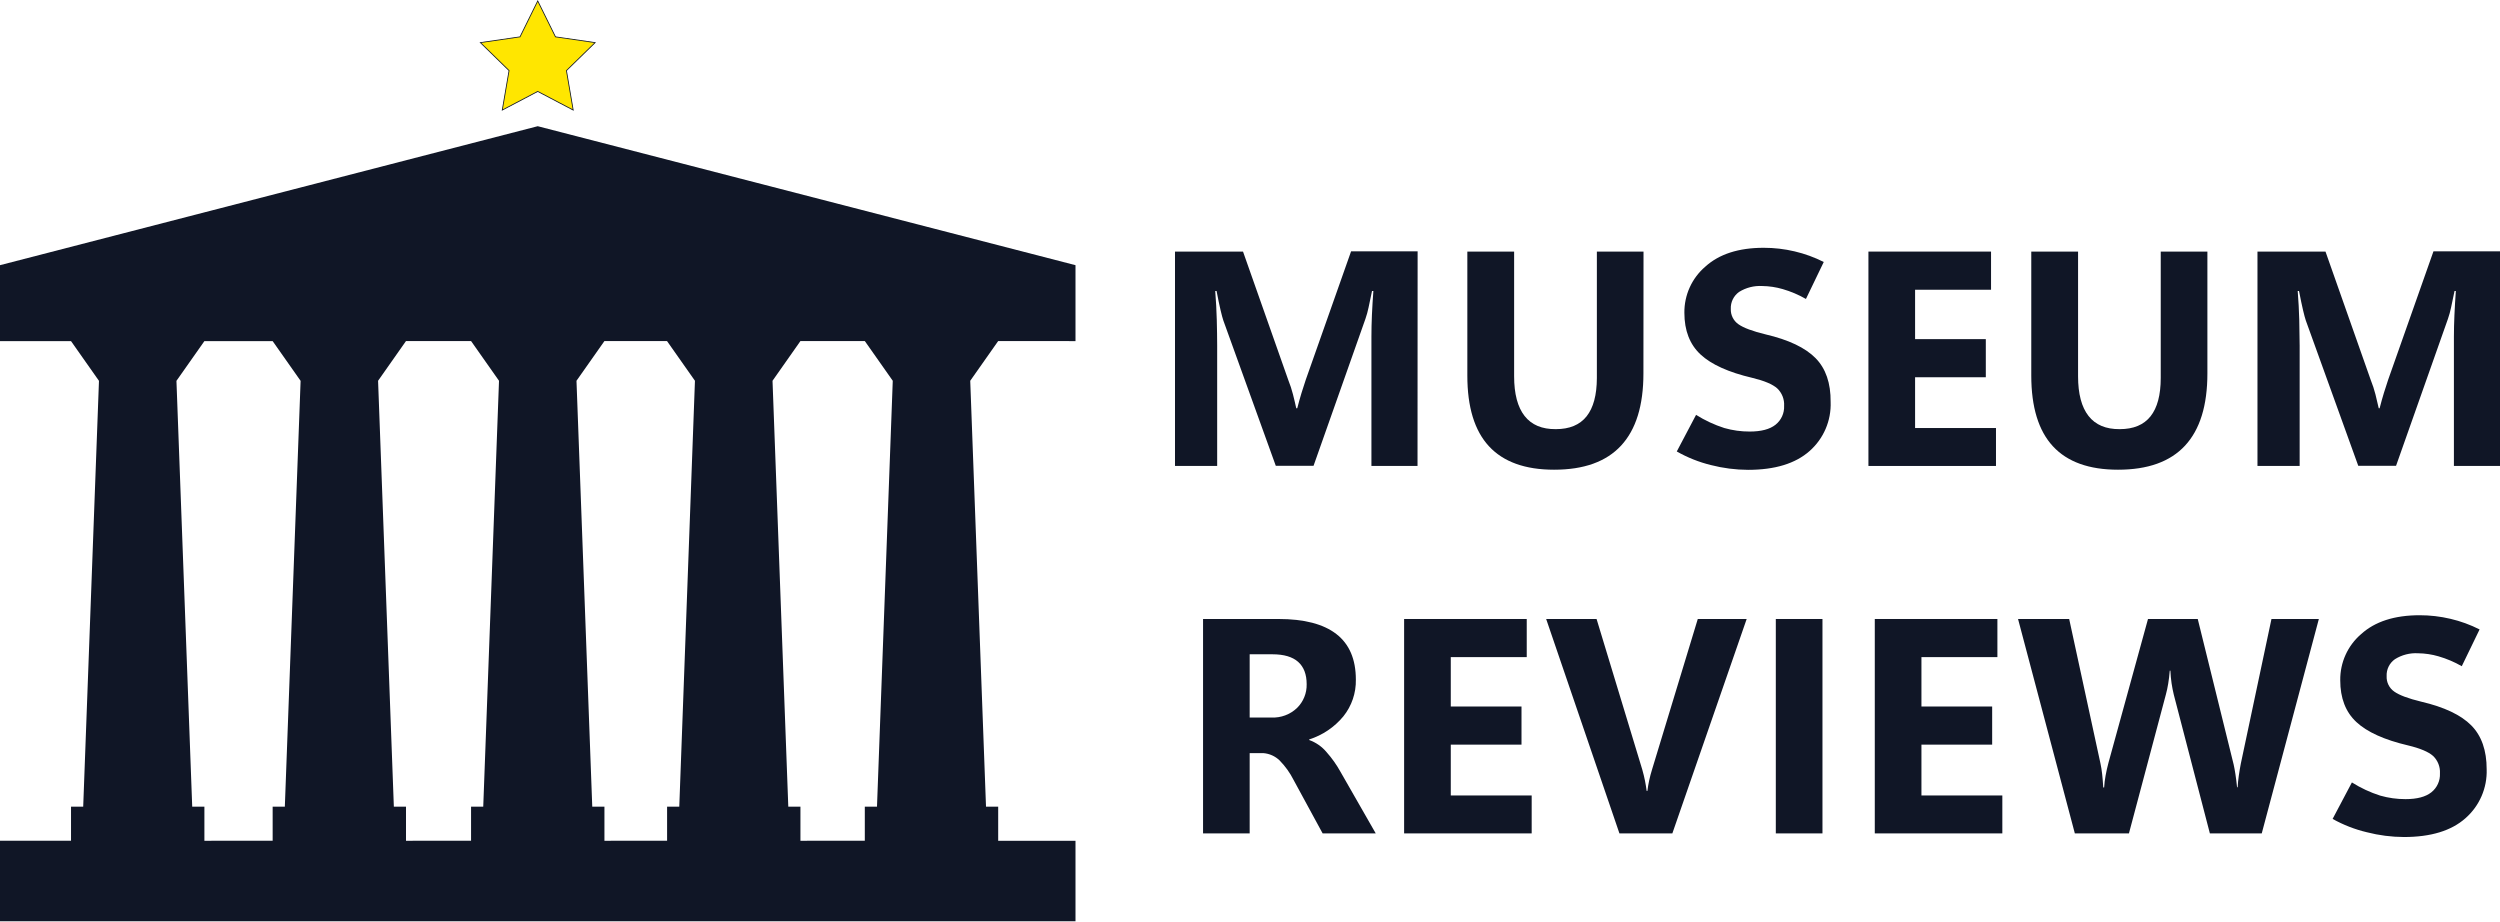
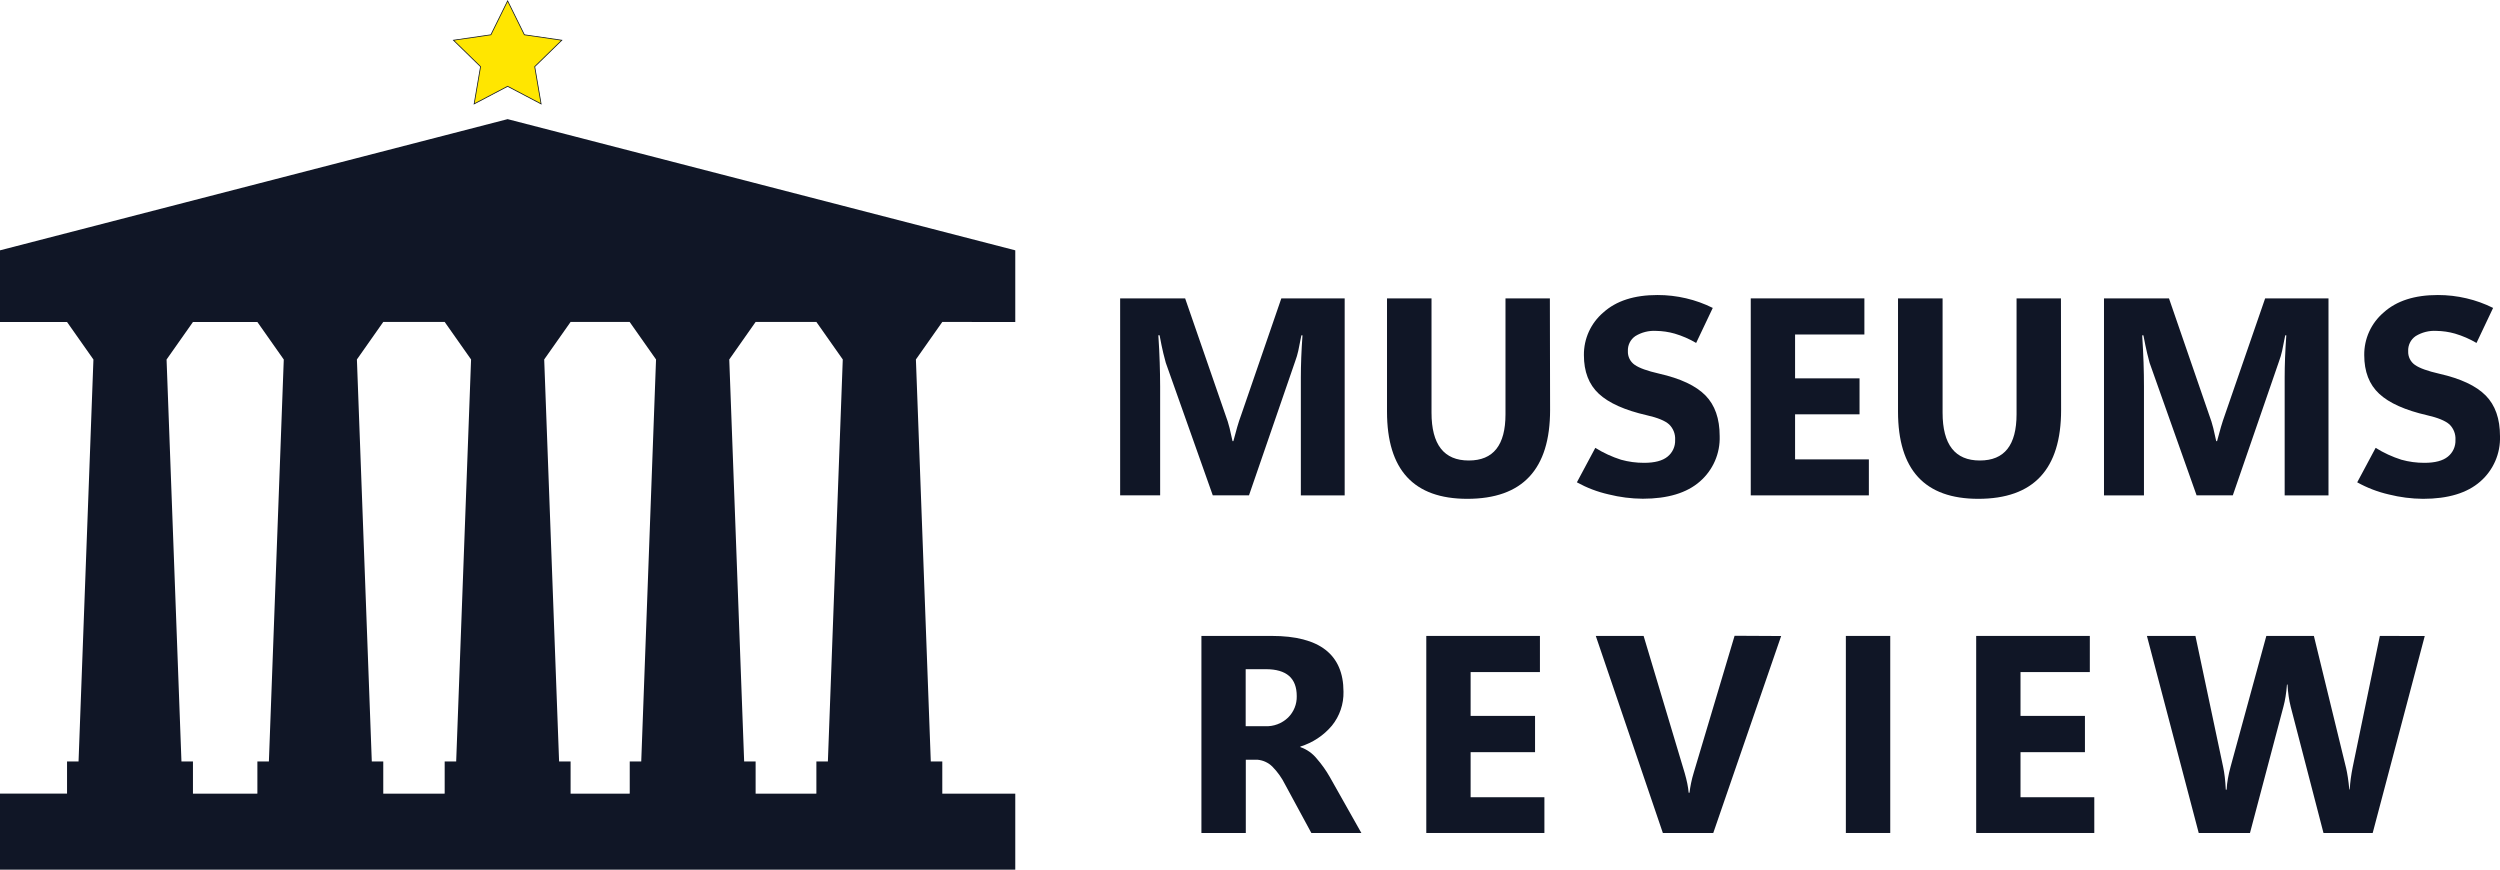
- <svg xmlns="http://www.w3.org/2000/svg" viewBox="0 0 759.3 279.83">
+ <svg xmlns="http://www.w3.org/2000/svg" viewBox="0 0 804.34 279.83">
  <defs>
    <style>.cls-1{fill:#101626;}.cls-2{fill:#ffe600;stroke:#101626;stroke-miterlimit:10;stroke-width:0.25px;}</style>
  </defs>
  <g id="Layer_2" data-name="Layer 2">
    <g id="Layer_1-2" data-name="Layer 1">
      <path class="cls-1" d="M326.65,103.6V80.54L163.32,38.33,0,80.54V103.6H21.57l8.49,12.07L25.27,245h-3.7v10.34H0v24.47H326.65V255.36H303.17V245h-3.7l-4.79-129.35,8.49-12.07ZM62.08,255.36V245h-3.7L53.59,115.67l8.49-12.07H82.81l8.49,12.07L86.51,245h-3.7v10.34Zm61.23,0V245h-3.69l-4.79-129.35,8.48-12.07h19.76l8.49,12.07L146.77,245h-3.7v10.34Zm60.27,0V245h-3.7l-4.79-129.35,8.49-12.07h19l8.49,12.07L206.31,245h-3.7v10.34Zm59.53,0V245h-3.69l-4.79-129.35,8.48-12.07h19.55l8.49,12.07L266.36,245h-3.7v10.34Z" />
-       <path class="cls-1" d="M430.53,141.52h-14V102.29q0-3.14.15-6.63c.11-2.33.25-4.75.44-7.27h-.41q-.6,3-1.05,5a27.08,27.08,0,0,1-.95,3.45l-15.76,44.63H387.48L371.54,97.3c-.21-.61-.49-1.65-.84-3.14s-.75-3.4-1.2-5.77h-.41q.36,4.59.47,8.75t.12,7.83v36.55H356.87V76.41h20.66l13.76,39.05a34.34,34.34,0,0,1,1.41,4.31c.36,1.43.7,2.83,1,4.23H394c.43-1.67.86-3.22,1.3-4.66s.87-2.76,1.29-4l13.76-39h20.21Z" />
-       <path class="cls-1" d="M499.14,113.42q0,14.61-6.79,21.93T472,142.66q-13.17,0-19.76-7.11t-6.58-21.5V76.41h14.21v37.87q0,8,3.18,12.06t9.49,4q6.23,0,9.33-3.88T485,114.82V76.41h14.17Z" />
-       <path class="cls-1" d="M509.27,137.12,515.13,126a37.5,37.5,0,0,0,8.58,4,27.58,27.58,0,0,0,7.72,1.07q5.22,0,7.83-2.07a6.91,6.91,0,0,0,2.61-5.74,6.75,6.75,0,0,0-2.09-5.3q-2.09-1.87-7.58-3.2-10.8-2.53-15.71-7.1T511.58,95a18.18,18.18,0,0,1,6.34-14q6.33-5.75,17.78-5.74a40.34,40.34,0,0,1,9.37,1.09,39.65,39.65,0,0,1,8.84,3.22L548.5,90.8a32.27,32.27,0,0,0-7.06-3,23.32,23.32,0,0,0-6.24-.93,12,12,0,0,0-7,1.79,6,6,0,0,0-2.52,5.16A5.42,5.42,0,0,0,528,98.48q2.29,1.63,8.25,3.08,10.49,2.46,15.16,7.2T556,122.09A18.91,18.91,0,0,1,549.59,137q-6.45,5.7-18.66,5.7a46.27,46.27,0,0,1-11.29-1.45A40.43,40.43,0,0,1,509.27,137.12Z" />
-       <path class="cls-1" d="M606.22,141.52H567.48V76.41h37.24V88H581.65v15h21.48v11.58H581.65V130h24.57Z" />
-       <path class="cls-1" d="M670.43,113.42q0,14.61-6.79,21.93t-20.37,7.31q-13.17,0-19.75-7.11t-6.58-21.5V76.41h14.21v37.87q0,8,3.18,12.06t9.49,4q6.23,0,9.33-3.88t3.11-11.65V76.41h14.17Z" />
-       <path class="cls-1" d="M759.3,141.52h-14V102.29c0-2.09.06-4.3.16-6.63s.25-4.75.43-7.27h-.4q-.6,3-1.05,5a27.08,27.08,0,0,1-.95,3.45l-15.76,44.63H716.25L700.31,97.3c-.21-.61-.49-1.65-.84-3.14s-.75-3.4-1.21-5.77h-.4q.36,4.59.47,8.75t.12,7.83v36.55H685.64V76.41H706.3l13.76,39.05a34.34,34.34,0,0,1,1.41,4.31c.36,1.43.7,2.83,1,4.23h.27c.42-1.67.86-3.22,1.3-4.66s.87-2.76,1.29-4l13.76-39H759.3Z" />
-       <path class="cls-1" d="M417.84,253.12H401.71l-8.81-16.21a23.64,23.64,0,0,0-4.26-5.95,8,8,0,0,0-4.91-2.22h-4.18v24.38H365.39V188h22.93q11.67,0,17.57,4.58t5.91,13.81a17.25,17.25,0,0,1-3.8,11.19,22.21,22.21,0,0,1-10.37,7v.18a12.25,12.25,0,0,1,5.29,3.7,33,33,0,0,1,4.2,5.93Zm-38.29-54.4v19.21h6.63a10.57,10.57,0,0,0,7.75-2.9,9.79,9.79,0,0,0,2.93-7.22c0-3-.87-5.26-2.59-6.79s-4.33-2.3-7.81-2.3Z" />
-       <path class="cls-1" d="M465.2,253.12H426.46V188H463.7v11.58H440.63v15h21.48v11.58H440.63v15.44H465.2Z" />
-       <path class="cls-1" d="M530.5,188l-22.57,65.11H491.85L469.6,188h15.31l13.89,45.77c.33,1.18.61,2.31.82,3.38s.38,2.1.5,3.07h.23c.12-1,.3-2.1.54-3.2s.54-2.25.91-3.43L515.65,188Z" />
-       <path class="cls-1" d="M553.52,253.12H539.35V188h14.17Z" />
-       <path class="cls-1" d="M608.15,253.12H569.41V188h37.24v11.58H583.58v15h21.48v11.58H583.58v15.44h24.57Z" />
-       <path class="cls-1" d="M704.28,188l-17.34,65.11H671.18L660.23,211c-.27-1.09-.49-2.24-.68-3.47a38.23,38.23,0,0,1-.36-3.84H659q-.18,2.24-.48,4a31.48,31.48,0,0,1-.7,3.25l-11.22,42.18H630.17L612.92,188h15.53l9.49,43.82a31.53,31.53,0,0,1,.52,3.24c.14,1.23.25,2.6.34,4.11h.27a28.37,28.37,0,0,1,.44-3.61c.22-1.25.52-2.56.88-3.92l12-43.64H667.5l10.9,44.18c.18.79.36,1.76.54,2.93s.35,2.49.5,4h.18c.06-1.15.18-2.32.35-3.52s.37-2.41.61-3.65L689.89,188Z" />
-       <path class="cls-1" d="M708.46,248.72l5.86-11.08a37.5,37.5,0,0,0,8.58,4,27.64,27.64,0,0,0,7.72,1.07q5.22,0,7.83-2.07a6.91,6.91,0,0,0,2.61-5.74,6.78,6.78,0,0,0-2.08-5.3c-1.4-1.25-3.92-2.32-7.59-3.2q-10.8-2.53-15.71-7.1t-4.9-12.7a18.17,18.17,0,0,1,6.33-14q6.33-5.74,17.78-5.74a40.49,40.49,0,0,1,9.38,1.09,39.75,39.75,0,0,1,8.83,3.22l-5.41,11.17a32.27,32.27,0,0,0-7.06-3,23.26,23.26,0,0,0-6.24-.93,11.91,11.91,0,0,0-7,1.8,5.93,5.93,0,0,0-2.52,5.15,5.4,5.4,0,0,0,2.3,4.68c1.53,1.09,4.27,2.12,8.24,3.08q10.49,2.46,15.17,7.2t4.67,13.33a18.91,18.91,0,0,1-6.45,14.87q-6.43,5.7-18.66,5.7a46.19,46.19,0,0,1-11.28-1.45A40.51,40.51,0,0,1,708.46,248.72Z" />
      <polygon class="cls-2" points="163.32 0.28 168.71 11.19 180.75 12.94 172.04 21.44 174.09 33.43 163.32 27.77 152.55 33.43 154.61 21.44 145.9 12.94 157.94 11.19 163.32 0.28" />
+       <path class="cls-1" d="M432.63,159.38h-14.1V121.45q0-3,.13-6.45c.09-2.27.22-4.65.4-7.12h-.36c-.38,1.94-.73,3.62-1,5a24.58,24.58,0,0,1-1,3.38l-14.85,43.1H390.19l-15.12-42.66c-.18-.59-.44-1.62-.8-3.09s-.75-3.39-1.19-5.75h-.4c.21,3.12.36,6.06.44,8.8s.14,5.29.14,7.64v35.06H360.39V96H381.3l13,37.57a35,35,0,0,1,1.3,4.16c.34,1.39.66,2.79.95,4.2h.27c.41-1.59.82-3.09,1.23-4.51s.84-2.73,1.29-3.93L412.25,96h20.38Z" />
+       <path class="cls-1" d="M498.72,131.93q0,14.28-6.65,21.42t-20,7.14q-12.92,0-19.37-7t-6.45-21.06V96h14.32v36.78q0,7.69,3,11.54t9,3.84q5.92,0,8.86-3.71t2.94-11.14V96h14.28Z" />
+       <path class="cls-1" d="M507.34,155.18l5.93-11.09a36.41,36.41,0,0,0,8.28,3.82,27.28,27.28,0,0,0,7.41,1q5.13,0,7.56-2a6.53,6.53,0,0,0,2.43-5.37,6.41,6.41,0,0,0-1.94-5q-1.95-1.76-7.17-2.94-10.61-2.43-15.43-6.9t-4.81-12.46a17.77,17.77,0,0,1,6.23-13.69q6.24-5.64,17.46-5.63a39.89,39.89,0,0,1,9.2,1.06,39.11,39.11,0,0,1,8.57,3.09l-5.35,11.27a30.67,30.67,0,0,0-6.89-3,22.81,22.81,0,0,0-6-.88,11.47,11.47,0,0,0-6.68,1.68,5.53,5.53,0,0,0-2.39,4.82,5.09,5.09,0,0,0,2.19,4.42q2.19,1.54,7.85,2.83,10.31,2.34,14.9,7t4.59,13.09a18.49,18.49,0,0,1-6.34,14.59q-6.34,5.57-18.41,5.57a46.67,46.67,0,0,1-11-1.4A38.74,38.74,0,0,1,507.34,155.18Z" />
+       <path class="cls-1" d="M601.28,159.38h-38V96h36.56v11.62H577.54v14.11h20.74V133.3H577.54v14.5h23.74Z" />
+       <path class="cls-1" d="M663.13,131.93q0,14.28-6.65,21.42t-20,7.14q-12.91,0-19.36-7t-6.46-21.06V96H625v36.78q0,7.69,3,11.54t9,3.84q5.93,0,8.86-3.71t2.94-11.14V96h14.28Z" />
+       <path class="cls-1" d="M749.16,159.38h-14.1V121.45q0-3,.13-6.45c.09-2.27.22-4.65.4-7.12h-.35c-.39,1.94-.73,3.62-1,5a26.09,26.09,0,0,1-1,3.38l-14.86,43.1H706.72L691.6,116.72c-.17-.59-.44-1.62-.79-3.09s-.75-3.39-1.2-5.75h-.39c.2,3.12.35,6.06.44,8.8s.13,5.29.13,7.64v35.06H676.93V96h20.91l12.95,37.57a35,35,0,0,1,1.3,4.16c.34,1.39.66,2.79.95,4.2h.27c.41-1.59.82-3.09,1.24-4.51s.84-2.73,1.28-3.93L728.78,96h20.38Z" />
+       <path class="cls-1" d="M758.4,155.18l5.93-11.09a36.26,36.26,0,0,0,8.29,3.82,27.15,27.15,0,0,0,7.4,1q5.13,0,7.56-2a6.53,6.53,0,0,0,2.43-5.37,6.41,6.41,0,0,0-1.94-5q-2-1.76-7.17-2.94-10.6-2.43-15.42-6.9t-4.82-12.46a17.77,17.77,0,0,1,6.23-13.69q6.24-5.64,17.46-5.63a39.89,39.89,0,0,1,9.2,1.06,39.11,39.11,0,0,1,8.57,3.09l-5.34,11.27a30.93,30.93,0,0,0-6.9-3,22.81,22.81,0,0,0-6-.88,11.47,11.47,0,0,0-6.68,1.68A5.53,5.53,0,0,0,774.8,113a5.09,5.09,0,0,0,2.19,4.42q2.19,1.54,7.85,2.83,10.3,2.34,14.9,7t4.6,13.09A18.5,18.5,0,0,1,798,154.92q-6.35,5.57-18.41,5.57a46.67,46.67,0,0,1-11-1.4A38.74,38.74,0,0,1,758.4,155.18Z" />
+       <path class="cls-1" d="M438,268H421.91l-8.45-15.61a22.39,22.39,0,0,0-4.09-5.74,7.79,7.79,0,0,0-4.7-2.21h-3.85V268H386.54v-63.4h22.63q11.55,0,17.31,4.49t5.77,13.46a16.78,16.78,0,0,1-3.71,10.9,21.55,21.55,0,0,1-10.17,6.74v.18a11.7,11.7,0,0,1,5.28,3.71,36.19,36.19,0,0,1,4.18,5.88Zm-37.22-52.7v18.35H407a10,10,0,0,0,7.43-2.79,9.36,9.36,0,0,0,2.78-6.89q0-4.33-2.47-6.5c-1.66-1.44-4.15-2.17-7.48-2.17Z" />
+       <path class="cls-1" d="M496.89,268h-38v-63.4h36.56v11.63H473.15v14.1h20.73V242H473.15v14.5h23.74Z" />
+       <path class="cls-1" d="M573.06,204.63,551.22,268H535l-21.58-63.4h15.39l13.22,44.12q.52,1.81.84,3.39c.2,1,.35,2,.44,2.94h.26c.12-1,.29-2,.51-3.1s.51-2.22.87-3.4l13.13-44Z" />
+       <path class="cls-1" d="M608.16,268H593.88v-63.4h14.28Z" />
+       <path class="cls-1" d="M673.81,268h-38v-63.4h36.56v11.63H650.07v14.1H670.8V242H650.07v14.5h23.74Z" />
+       <path class="cls-1" d="M780.13,204.63,763.38,268H747.55L737,227.36a32.13,32.13,0,0,1-.66-3.38,36.48,36.48,0,0,1-.36-3.74h-.18c-.11,1.44-.27,2.76-.46,3.93a30.41,30.41,0,0,1-.68,3.19L723.9,268H707.41l-16.67-63.4h15.61l8.93,42.22c.2.92.37,2,.51,3.16s.24,2.56.33,4.09h.26a29.19,29.19,0,0,1,.42-3.58c.22-1.23.51-2.52.87-3.84l11.49-42.05h15.3l10.38,42.58c.18.76.36,1.72.54,2.87s.33,2.46.48,3.94H756c.06-1.18.17-2.35.33-3.52s.36-2.35.6-3.56l8.75-42.31Z" />
    </g>
  </g>
</svg>
